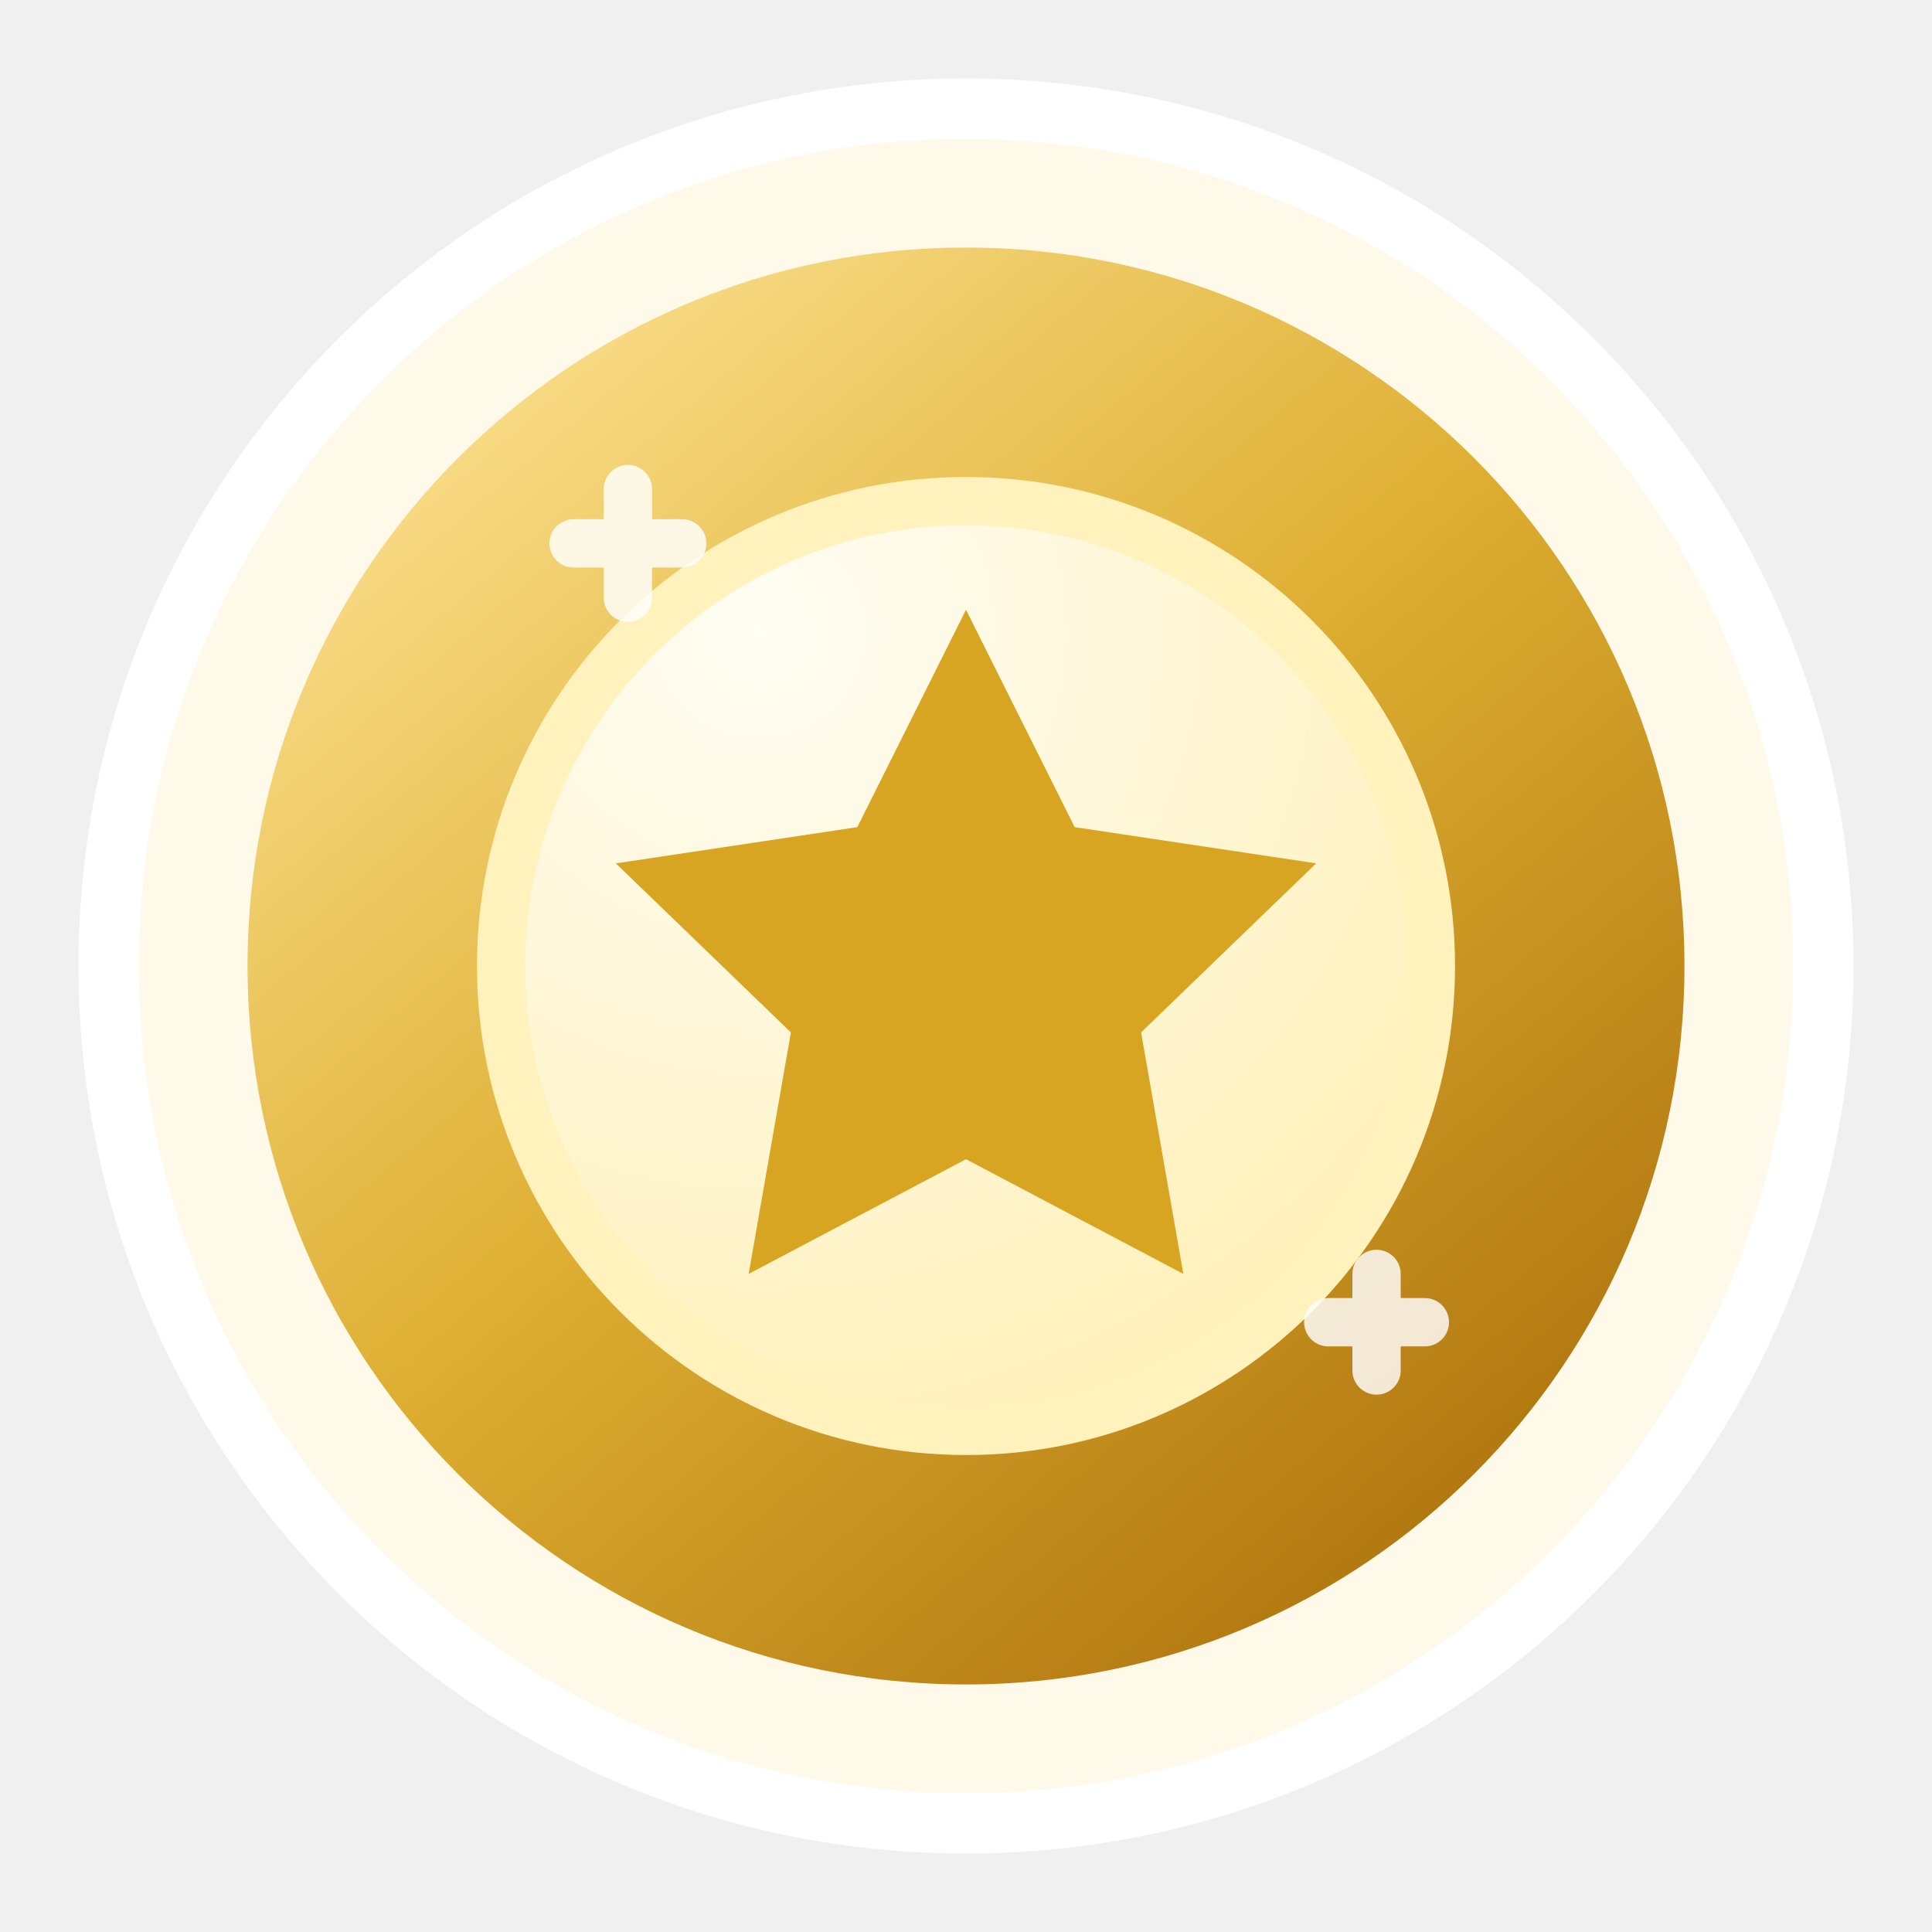
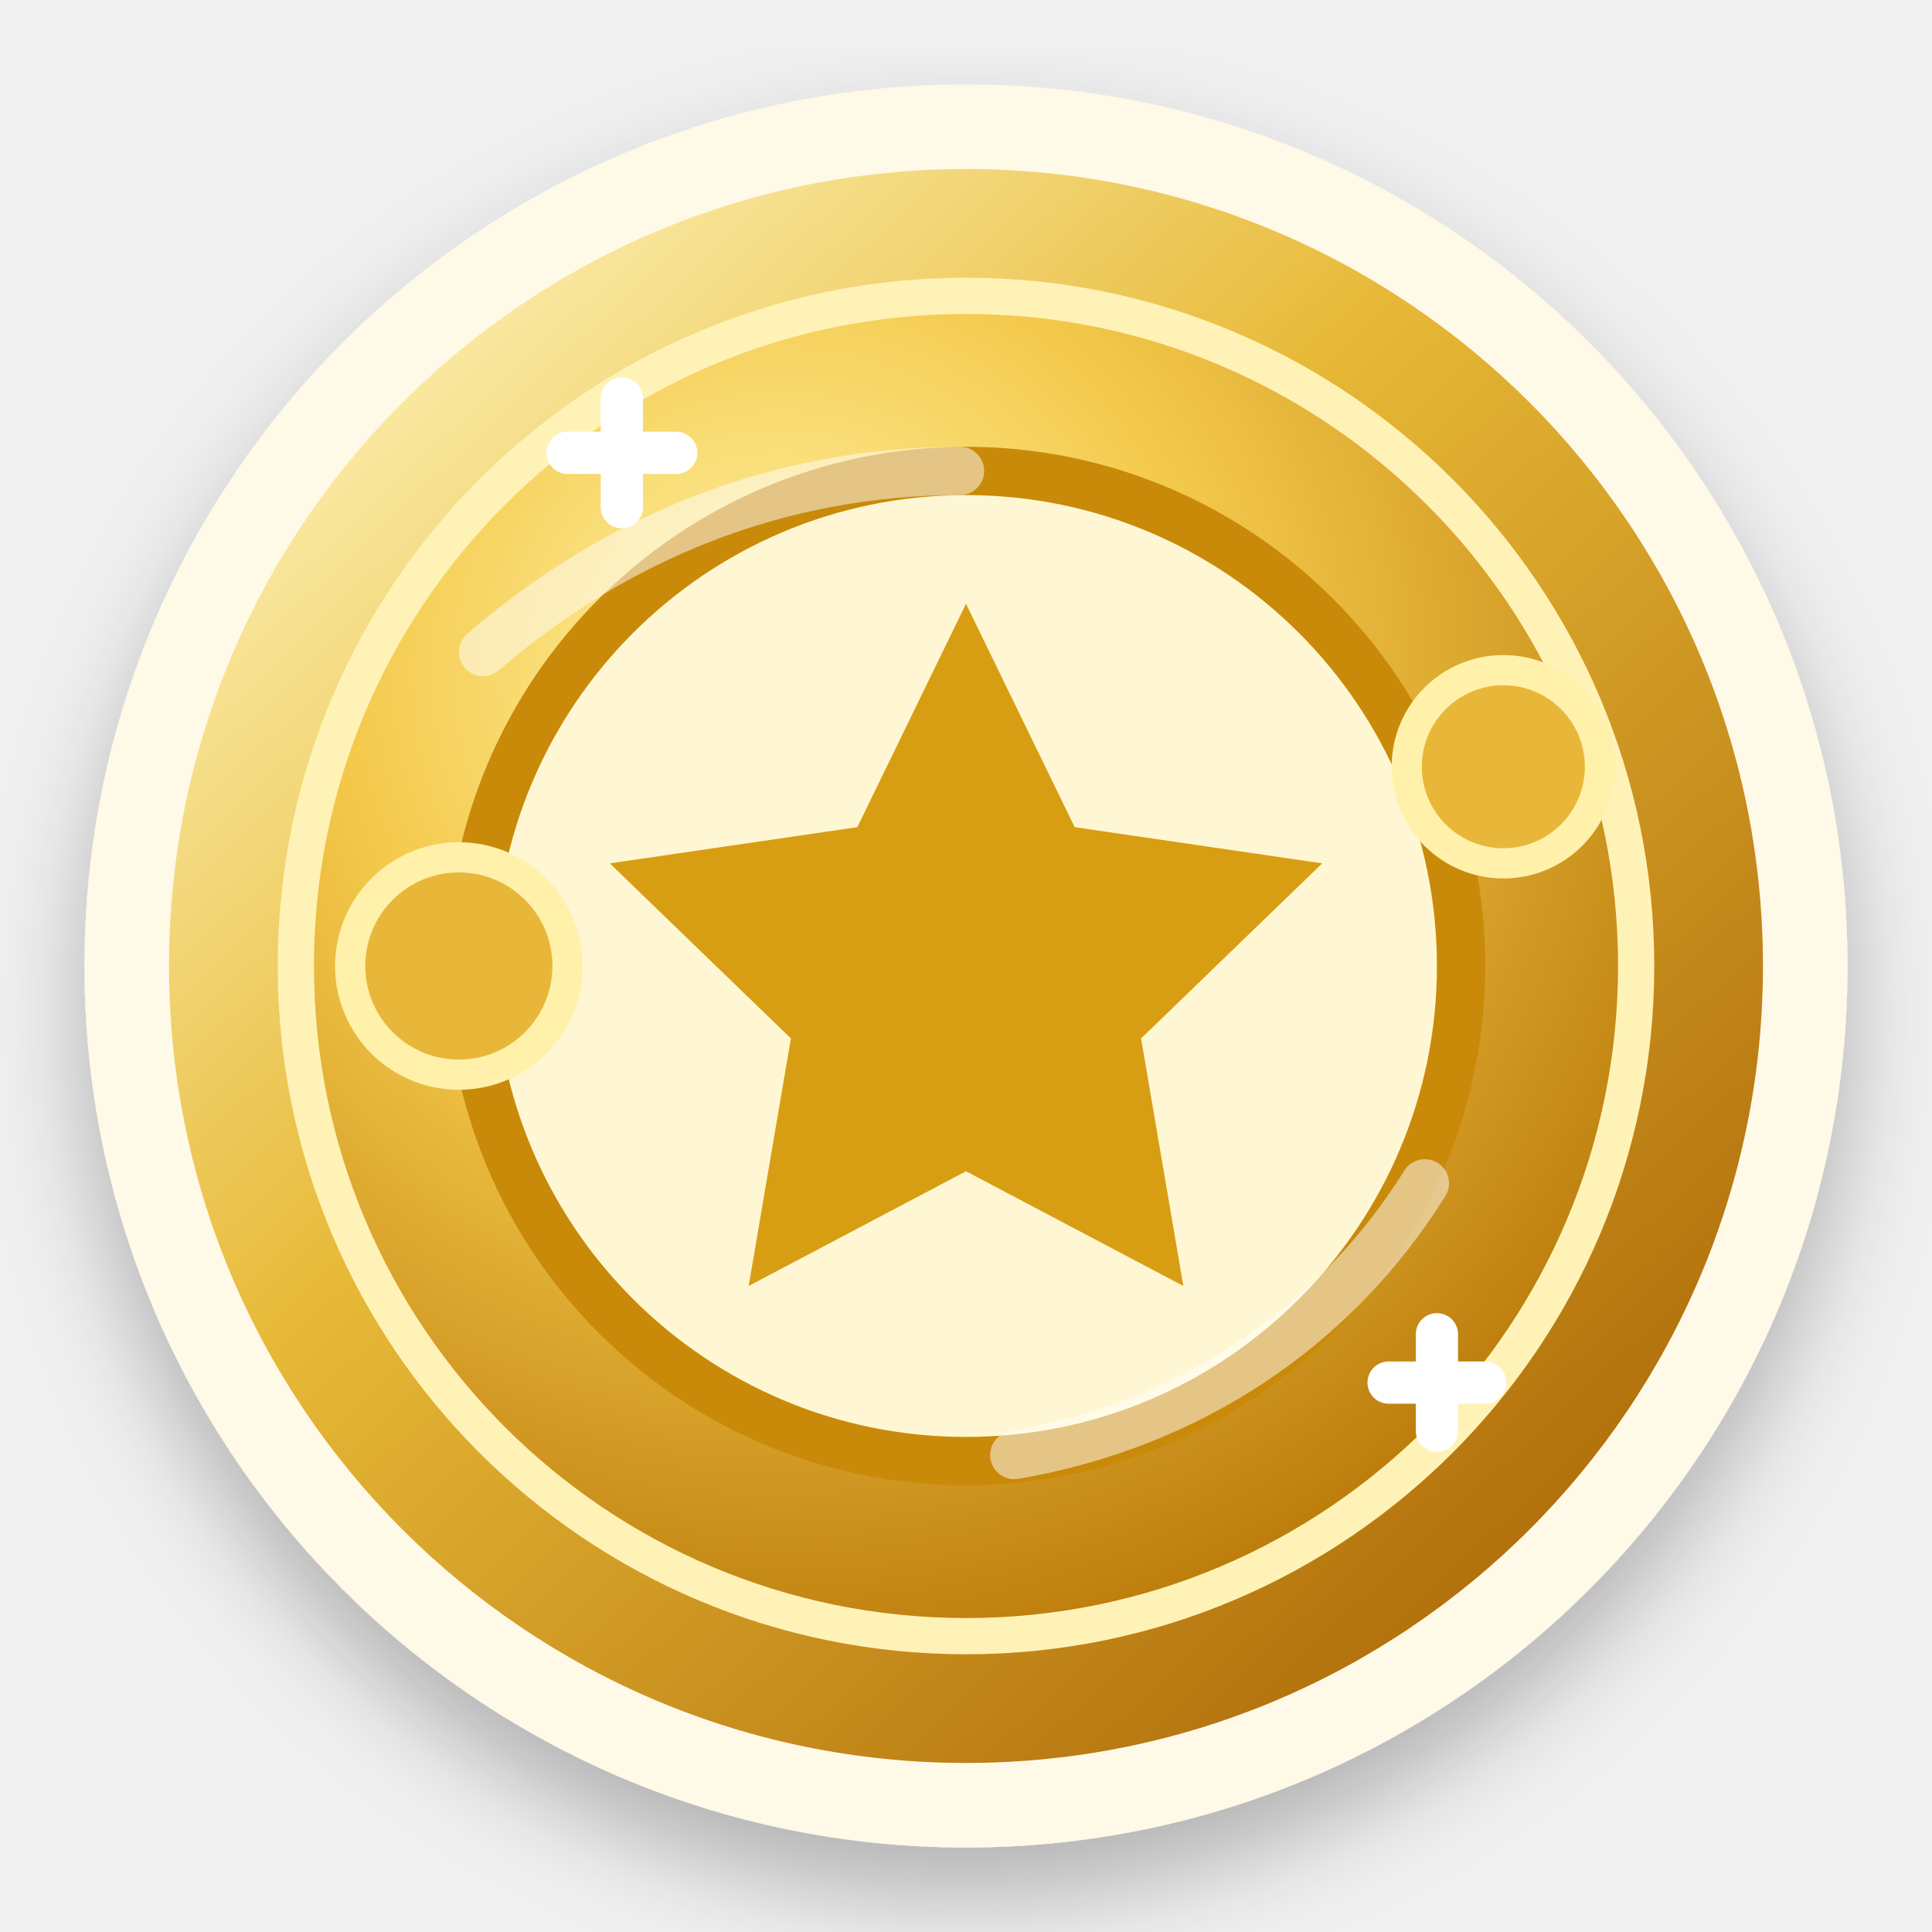
<svg xmlns="http://www.w3.org/2000/svg" viewBox="0 0 320 320">
  <defs>
-     <linearGradient id="a" x1="62" y1="45" x2="258" y2="276" gradientUnits="userSpaceOnUse">
-       <stop stop-color="#FFE69A" />
-       <stop offset=".48" stop-color="#DDAE31" />
-       <stop offset="1" stop-color="#A86B09" />
+     <radialGradient id="g" cx="36%" cy="28%" r="78%">
+       <stop stop-color="#FFF4A8" />
+       <stop offset=".42" stop-color="#F4C94B" />
+       <stop offset="1" stop-color="#B97808" />
+     </radialGradient>
+     <linearGradient id="r" x1="48" y1="42" x2="270" y2="278" gradientUnits="userSpaceOnUse">
+       <stop stop-color="#FFF6BF" />
+       <stop offset=".4" stop-color="#E7B937" />
+       <stop offset="1" stop-color="#A96505" />
    </linearGradient>
-     <radialGradient id="b" cx="0" cy="0" r="1" gradientTransform="translate(126 105) rotate(50) scale(145)" gradientUnits="userSpaceOnUse">
-       <stop stop-color="#FFFDF4" />
-       <stop offset="1" stop-color="#FFF0B7" />
-     </radialGradient>
+     <filter id="s">
+       <feDropShadow dx="0" dy="8" stdDeviation="8" flood-opacity=".26" />
+     </filter>
  </defs>
-   <circle cx="160" cy="160" r="142" fill="#FFF9E9" stroke="#fff" stroke-width="10" />
-   <circle cx="160" cy="160" r="119" fill="url(#a)" />
-   <circle cx="160" cy="160" r="77" fill="url(#b)" stroke="#FFF2BC" stroke-width="8" />
-   <path d="m160 101 18 36 40 6-29 28 7 40-36-19-36 19 7-40-29-28 40-6z" fill="#D7A521" />
-   <path d="M95 90h18M104 81v18M220 219h16M228 211v16" stroke="#fff" stroke-width="8" stroke-linecap="round" opacity=".82" />
+   <circle cx="160" cy="160" r="146" fill="#FFF9E8" filter="url(#s)" />
+   <circle cx="160" cy="160" r="132" fill="url(#r)" />
+   <circle cx="160" cy="160" r="111" fill="url(#g)" stroke="#FFF2B6" stroke-width="6" />
+   <circle cx="160" cy="160" r="82" fill="#FFF7D3" stroke="#C98A0A" stroke-width="8" />
+   <path d="m160 100 18 37 41 6-30 29 7 41-36-19-36 19 7-41-30-29 41-6z" fill="#D89E13" />
+   <path d="M80 108c22-19 49-30 79-30M236 196c-15 24-39 40-68 45" fill="none" stroke="#fff" stroke-width="8" stroke-linecap="round" opacity=".5" />
+   <circle cx="76" cy="160" r="18" fill="#E8B73A" stroke="#FFF1AA" stroke-width="5" />
+   <circle cx="249" cy="127" r="16" fill="#E8B73A" stroke="#FFF1AA" stroke-width="5" />
+   <path d="M94 75h18M103 66v18M230 229h16M238 221v16" stroke="#fff" stroke-width="7" stroke-linecap="round" />
</svg>
